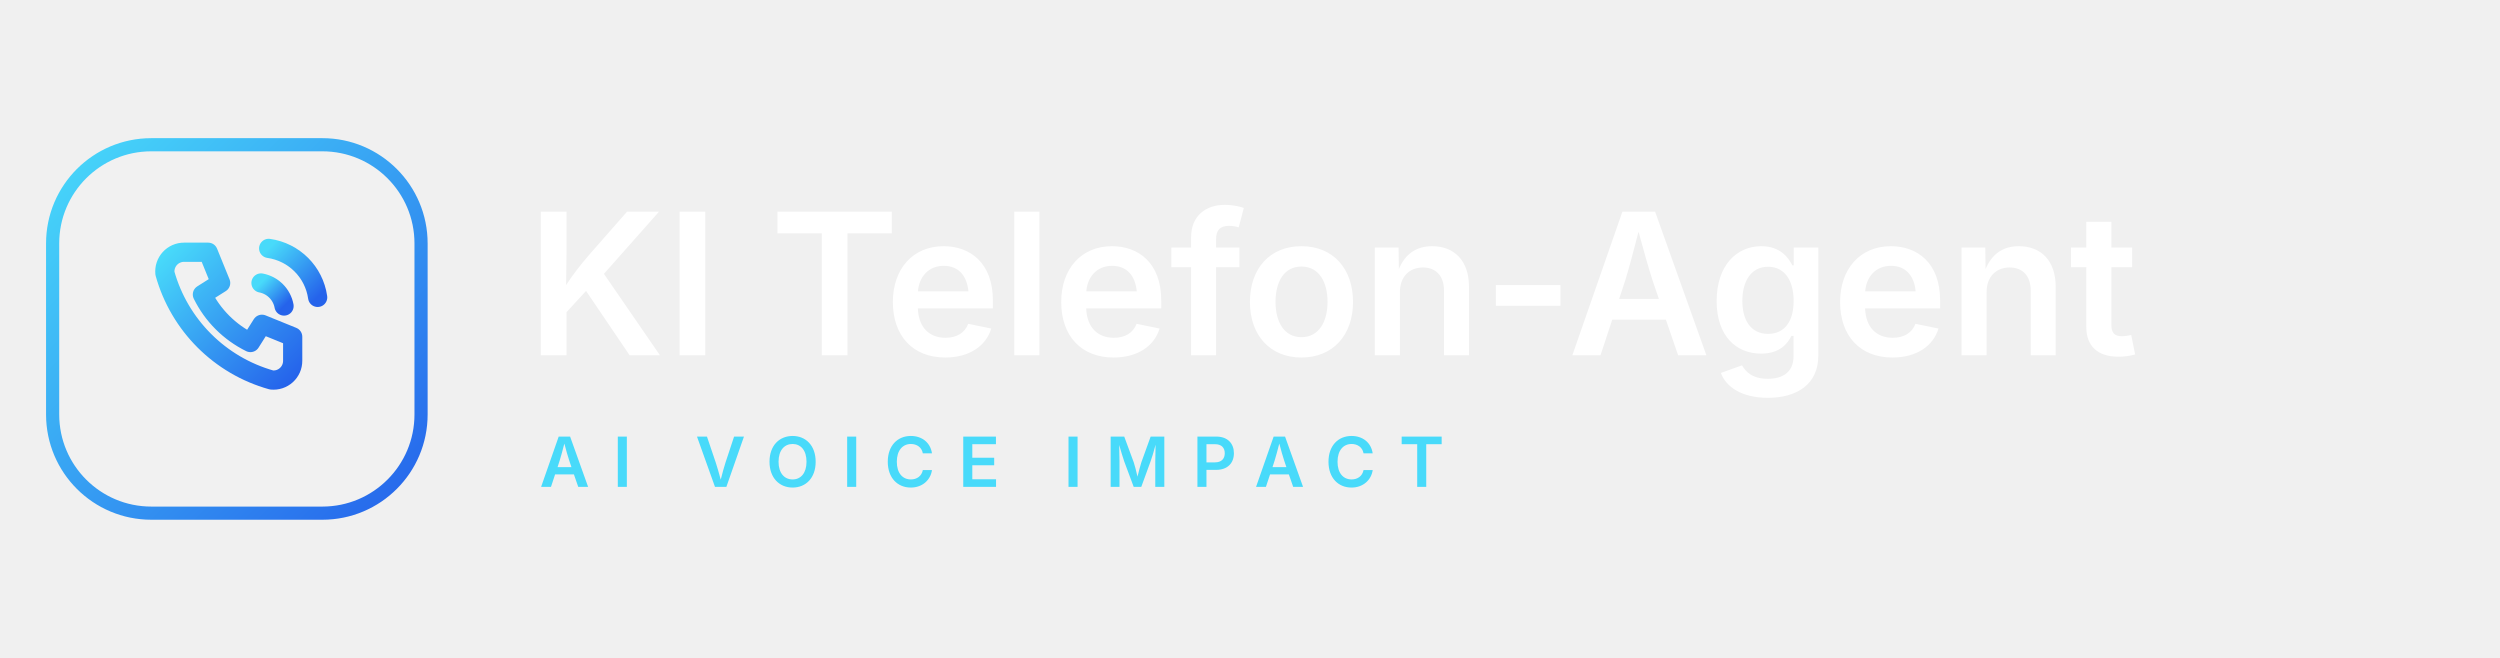
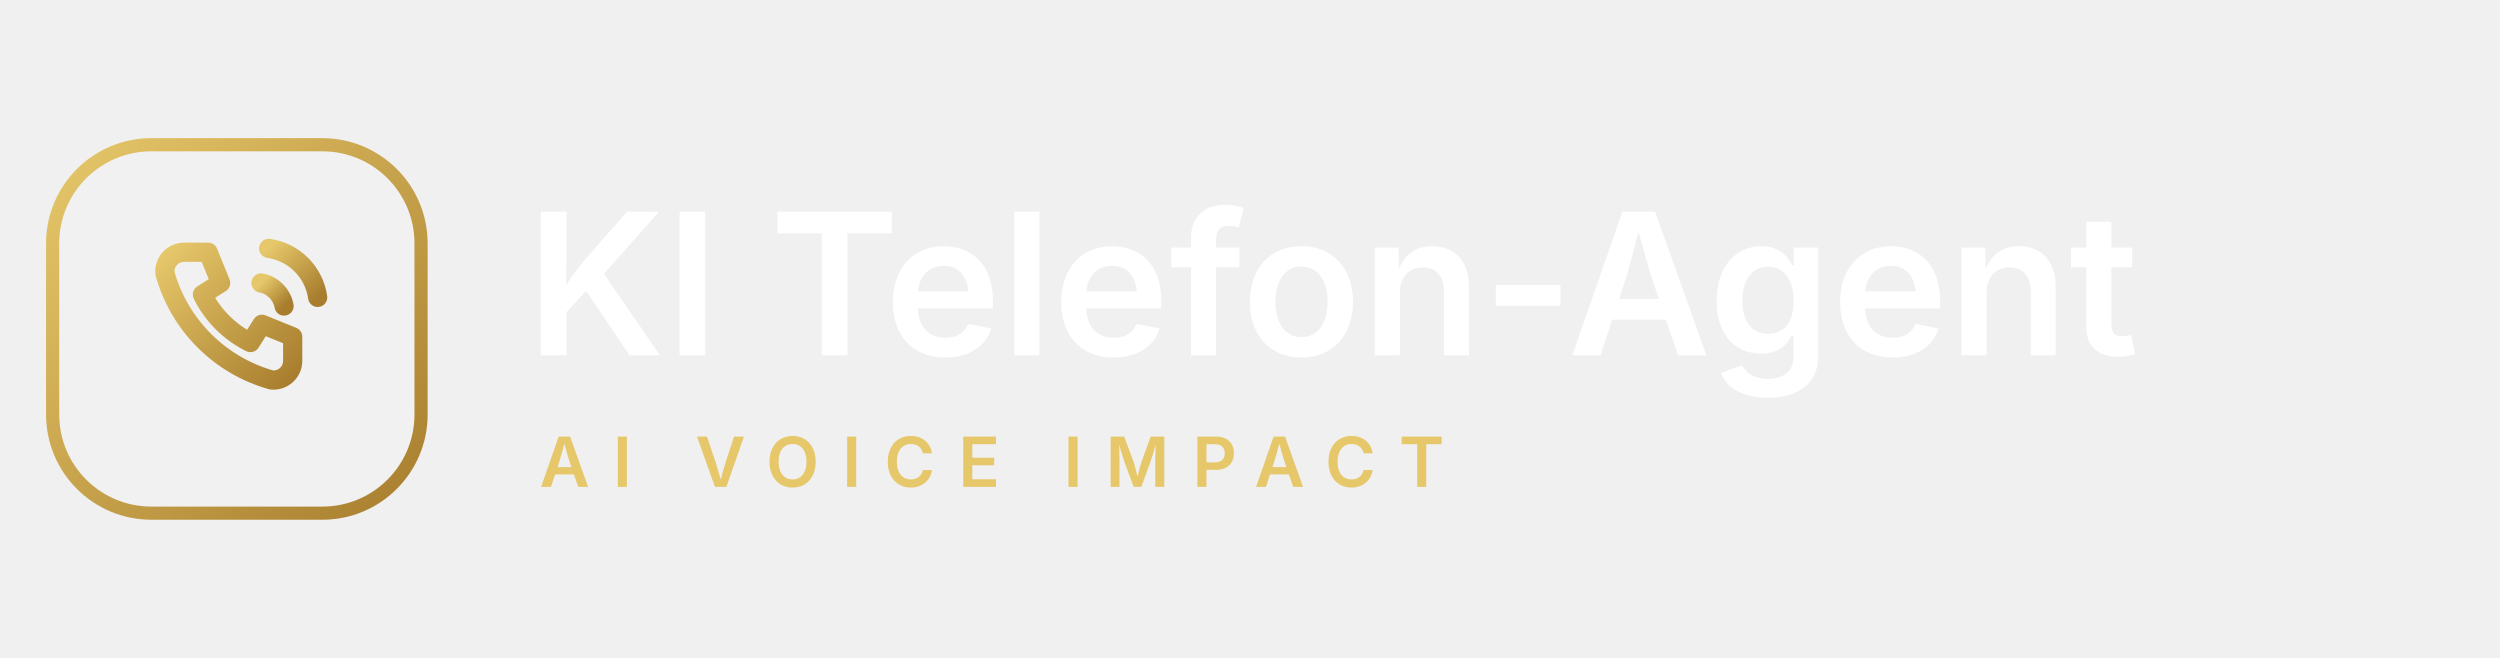
<svg xmlns="http://www.w3.org/2000/svg" viewBox="0 0 380 100" width="380" height="100" font-family="'Geist','Inter',sans-serif">
  <defs>
    <linearGradient id="cy" x1="0" y1="0" x2="1" y2="1">
-       <stop offset="0" stop-color="#48DAFA" />
-       <stop offset="1" stop-color="#2563EB" />
+       <stop offset="0" stop-color="#e6c76a" />
+       <stop offset="1" stop-color="#a87e2e" />
    </linearGradient>
  </defs>
  <rect x="8" y="22" width="56" height="56" rx="15" fill="rgba(255,255,255,0.06)" stroke="url(#cy)" stroke-width="2" />
  <g transform="translate(18.5,32.5) scale(1.46)" fill="none" stroke="url(#cy)" stroke-width="2" stroke-linecap="round" stroke-linejoin="round">
    <path d="M15.3 3.6a6 6 0 0 1 5.1 5.1" />
    <path d="M14.5 7.2a3 3 0 0 1 2.4 2.4" />
    <path d="M6.5 4h2.5l1.3 3.2-1.9 1.2a11 11 0 0 0 5 5l1.2-1.9 3.2 1.3v2.5a2 2 0 0 1-2.2 2A16 16 0 0 1 4.5 6.2 2 2 0 0 1 6.5 4z" />
  </g>
  <text x="80" y="54" font-size="30" font-weight="600" fill="#FFFFFF">KI Telefon-Agent</text>
-   <text x="82" y="74" font-size="10.5" font-weight="600" letter-spacing="3.5" fill="#48DAFA">AI VOICE IMPACT</text>
+   <text x="82" y="74" font-size="10.5" font-weight="600" letter-spacing="3.5" fill="#e6c76a">AI VOICE IMPACT</text>
</svg>
